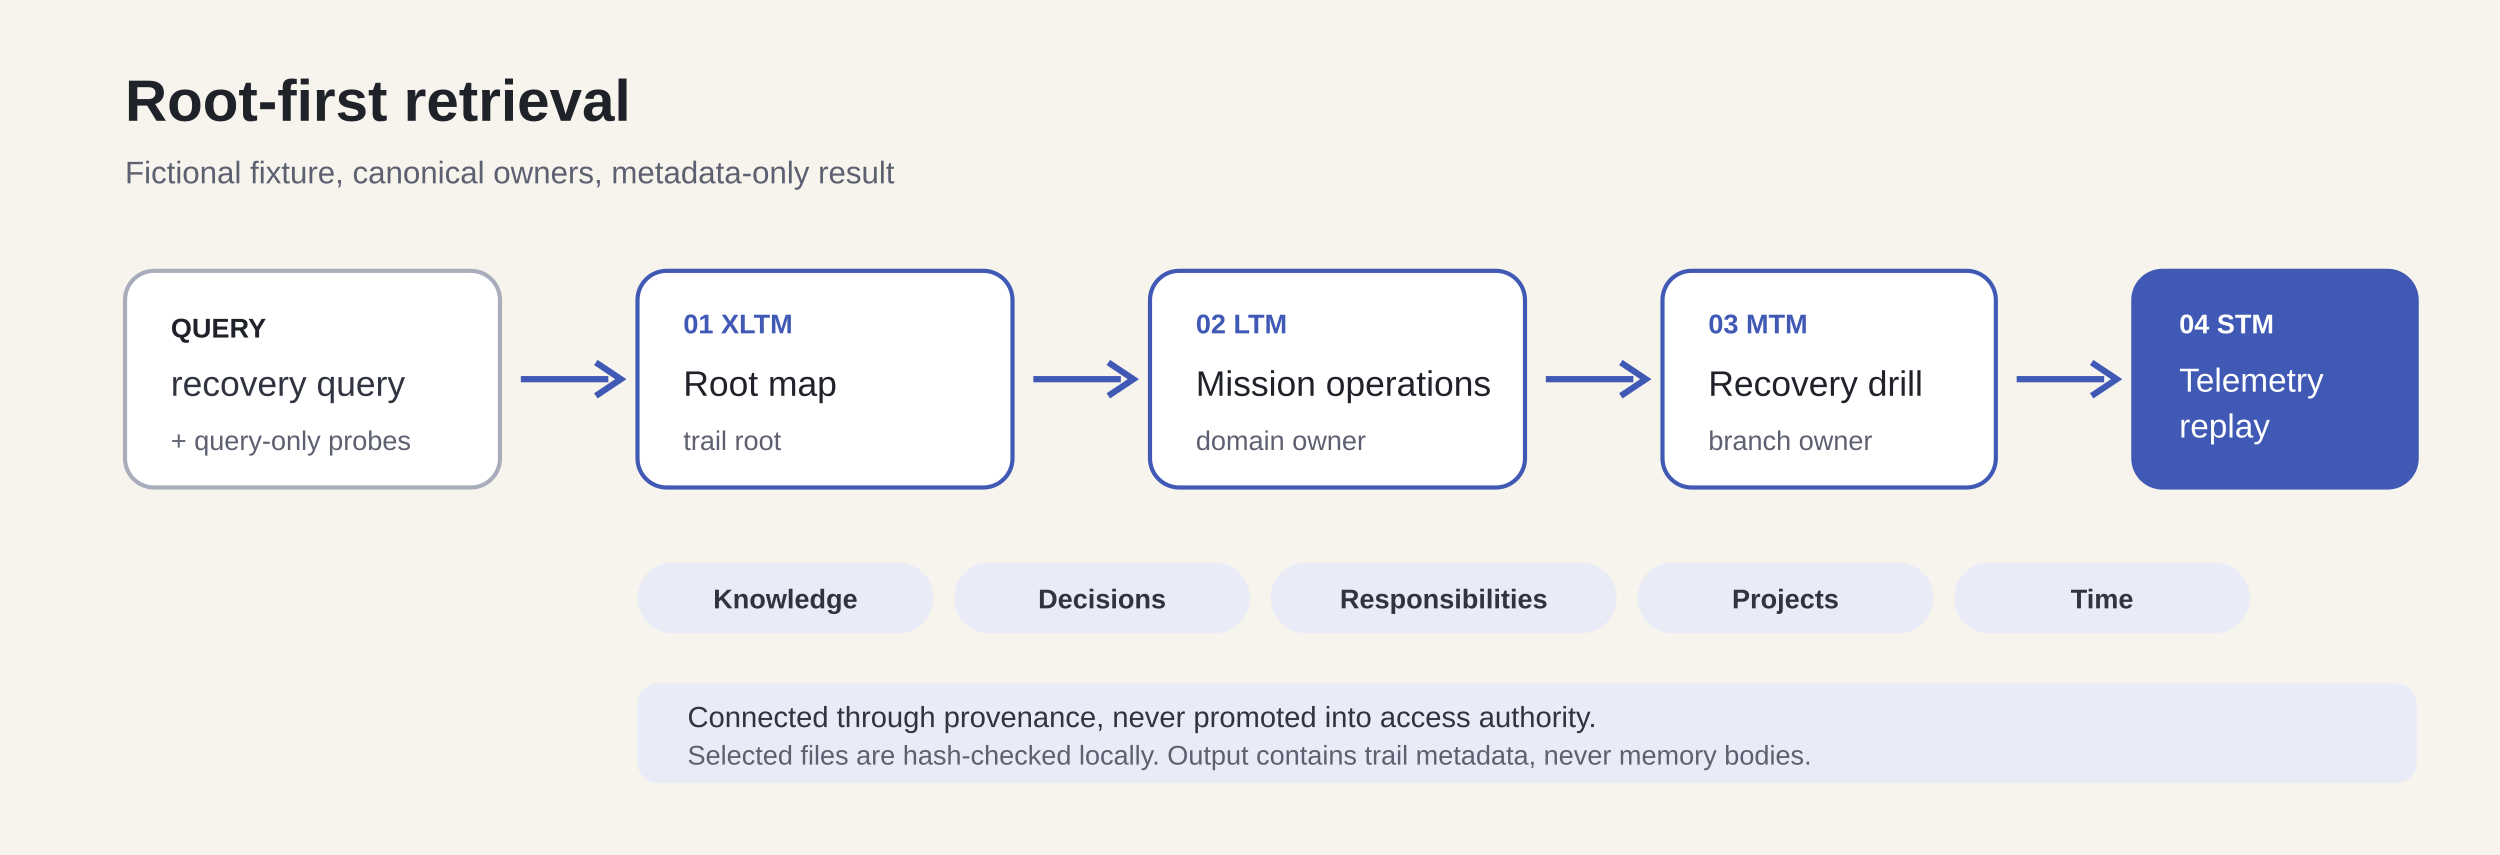
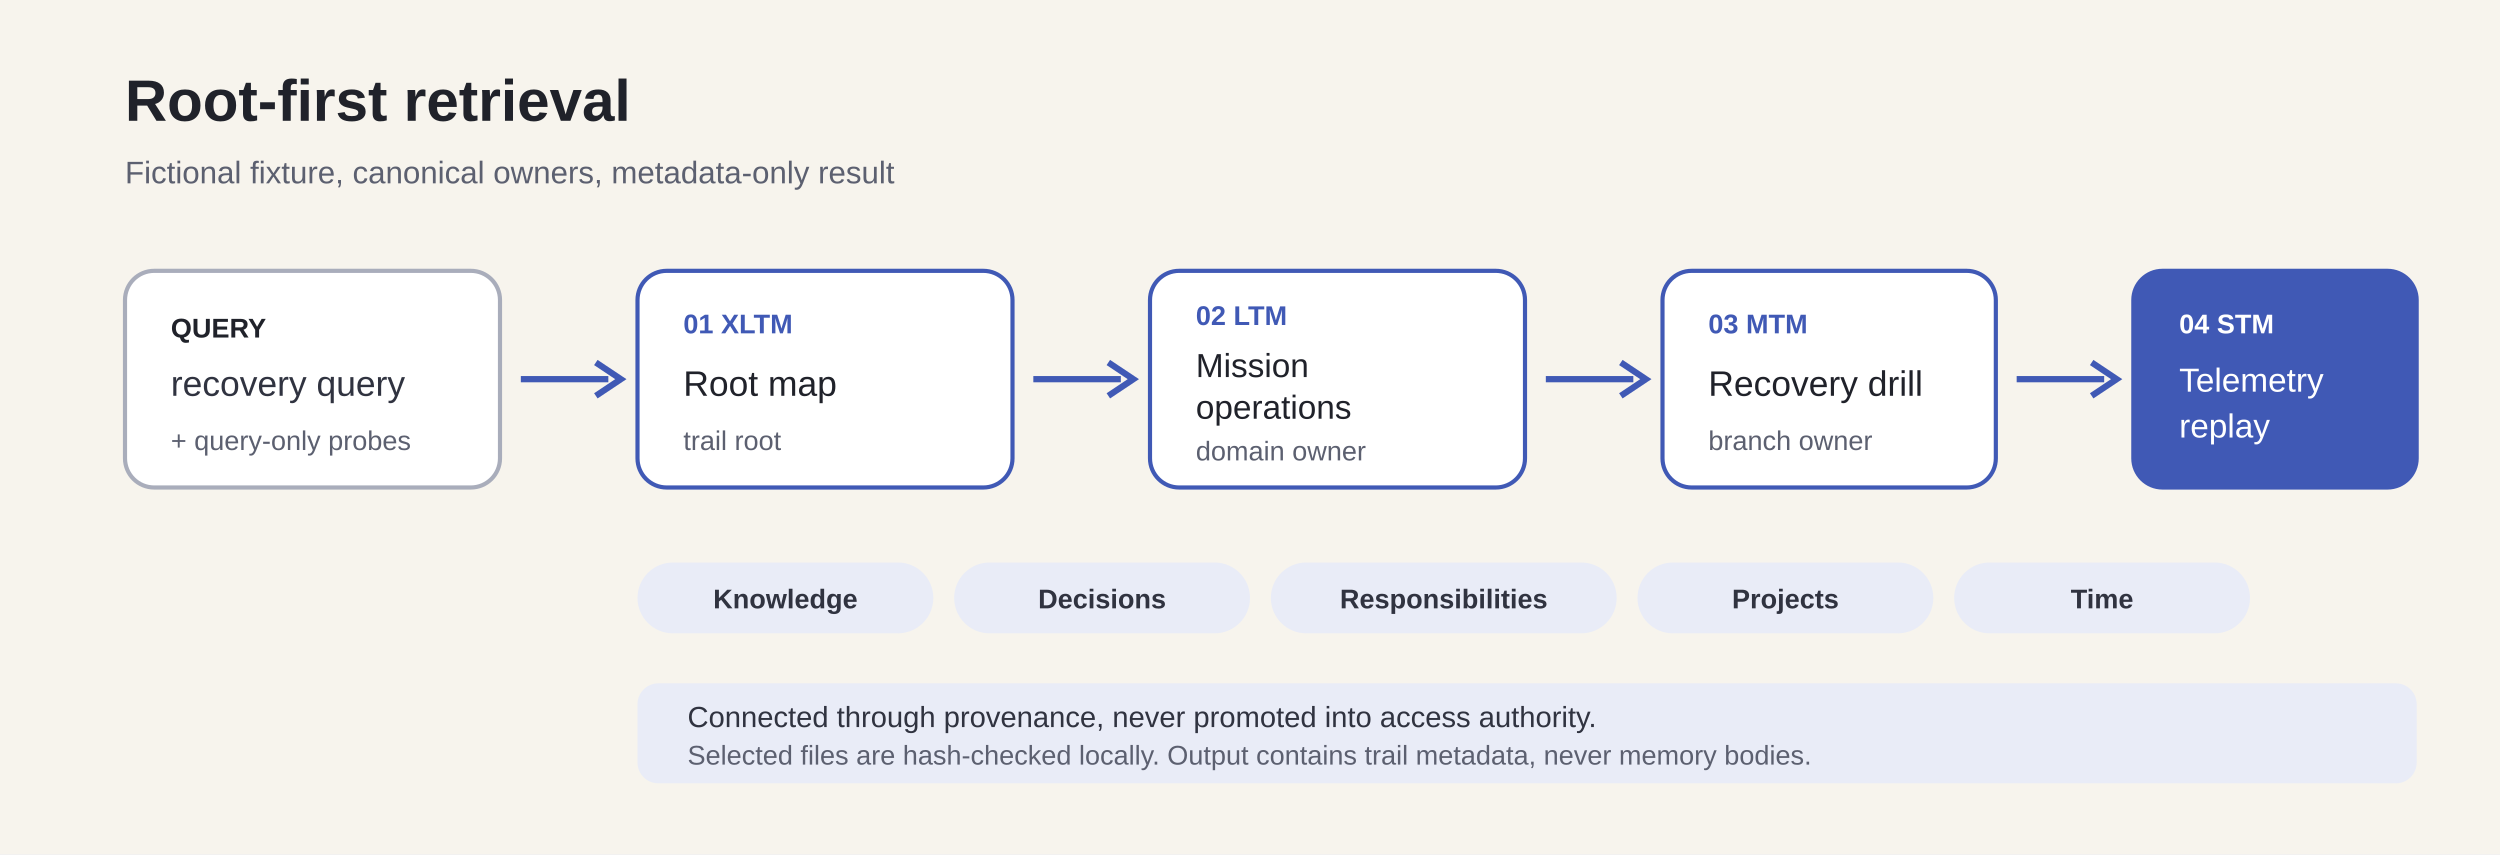
<svg xmlns="http://www.w3.org/2000/svg" width="1200" height="410" viewBox="0 0 1200 410" role="img" aria-labelledby="title desc">
  <rect width="1200" height="410" fill="#f7f4ed" />
  <text x="60" y="58" fill="#20222a" font-family="-apple-system, BlinkMacSystemFont, 'Segoe UI', Arial, sans-serif" font-size="28" font-weight="700">Root-first retrieval</text>
  <text x="60" y="88" fill="#5c6070" font-family="-apple-system, BlinkMacSystemFont, 'Segoe UI', Arial, sans-serif" font-size="15">Fictional fixture, canonical owners, metadata-only result</text>
  <g font-family="-apple-system, BlinkMacSystemFont, 'Segoe UI', Arial, sans-serif">
    <rect x="60" y="130" width="180" height="104" rx="14" fill="#ffffff" stroke="#a9adbb" stroke-width="2" />
    <text x="82" y="162" fill="#20222a" font-size="13" font-weight="700">QUERY</text>
-     <text x="82" y="190" fill="#303340" font-size="17">recovery query</text>
+     <text class="card-title" x="82" y="190" fill="#303340" font-size="17">recovery query</text>
    <text x="82" y="216" fill="#5c6070" font-size="13">+ query-only probes</text>
    <path d="M250 182H292" stroke="#4059b5" stroke-width="3" fill="none" />
    <path d="M286 174L298 182L286 190" stroke="#4059b5" stroke-width="3" fill="none" />
    <rect x="306" y="130" width="180" height="104" rx="14" fill="#ffffff" stroke="#4059b5" stroke-width="2" />
    <text x="328" y="160" fill="#4059b5" font-size="13" font-weight="700">01 XLTM</text>
-     <text x="328" y="190" fill="#20222a" font-size="17">Root map</text>
+     <text class="card-title" x="328" y="190" fill="#20222a" font-size="17">Root map</text>
    <text x="328" y="216" fill="#5c6070" font-size="13">trail root</text>
    <path d="M496 182H538" stroke="#4059b5" stroke-width="3" fill="none" />
    <path d="M532 174L544 182L532 190" stroke="#4059b5" stroke-width="3" fill="none" />
    <rect x="552" y="130" width="180" height="104" rx="14" fill="#ffffff" stroke="#4059b5" stroke-width="2" />
-     <text x="574" y="160" fill="#4059b5" font-size="13" font-weight="700">02 LTM</text>
-     <text x="574" y="190" fill="#20222a" font-size="17">Mission operations</text>
-     <text x="574" y="216" fill="#5c6070" font-size="13">domain owner</text>
+     <text x="574" y="156" fill="#4059b5" font-size="13" font-weight="700">02 LTM</text>
+     <text class="card-title" x="574" y="181" fill="#20222a" font-size="16">Mission</text>
+     <text class="card-title" x="574" y="201" fill="#20222a" font-size="16">operations</text>
+     <text x="574" y="221" fill="#5c6070" font-size="13">domain owner</text>
    <path d="M742 182H784" stroke="#4059b5" stroke-width="3" fill="none" />
    <path d="M778 174L790 182L778 190" stroke="#4059b5" stroke-width="3" fill="none" />
    <rect x="798" y="130" width="160" height="104" rx="14" fill="#ffffff" stroke="#4059b5" stroke-width="2" />
    <text x="820" y="160" fill="#4059b5" font-size="13" font-weight="700">03 MTM</text>
-     <text x="820" y="190" fill="#20222a" font-size="17">Recovery drill</text>
+     <text class="card-title" x="820" y="190" fill="#20222a" font-size="17">Recovery drill</text>
    <text x="820" y="216" fill="#5c6070" font-size="13">branch owner</text>
    <path d="M968 182H1010" stroke="#4059b5" stroke-width="3" fill="none" />
    <path d="M1004 174L1016 182L1004 190" stroke="#4059b5" stroke-width="3" fill="none" />
    <rect x="1024" y="130" width="136" height="104" rx="14" fill="#4059b5" stroke="#4059b5" stroke-width="2" />
    <text x="1046" y="160" fill="#ffffff" font-size="13" font-weight="700">04 STM</text>
-     <text x="1046" y="188" fill="#ffffff" font-size="16">Telemetry</text>
-     <text x="1046" y="210" fill="#ffffff" font-size="16">replay</text>
+     <text class="card-title" x="1046" y="188" fill="#ffffff" font-size="16">Telemetry</text>
+     <text class="card-title" x="1046" y="210" fill="#ffffff" font-size="16">replay</text>
    <g font-size="13" font-weight="600" text-anchor="middle">
      <rect x="306" y="270" width="142" height="34" rx="17" fill="#e9ecf7" />
      <text x="377" y="292" fill="#303340">Knowledge</text>
      <rect x="458" y="270" width="142" height="34" rx="17" fill="#e9ecf7" />
      <text x="529" y="292" fill="#303340">Decisions</text>
      <rect x="610" y="270" width="166" height="34" rx="17" fill="#e9ecf7" />
      <text x="693" y="292" fill="#303340">Responsibilities</text>
      <rect x="786" y="270" width="142" height="34" rx="17" fill="#e9ecf7" />
      <text x="857" y="292" fill="#303340">Projects</text>
      <rect x="938" y="270" width="142" height="34" rx="17" fill="#e9ecf7" />
      <text x="1009" y="292" fill="#303340">Time</text>
    </g>
    <rect x="306" y="328" width="854" height="48" rx="10" fill="#e9ecf7" />
    <text x="330" y="349" fill="#303340" font-size="14">Connected through provenance, never promoted into access authority.</text>
    <text x="330" y="367" fill="#5c6070" font-size="13">Selected files are hash-checked locally. Output contains trail metadata, never memory bodies.</text>
  </g>
</svg>
